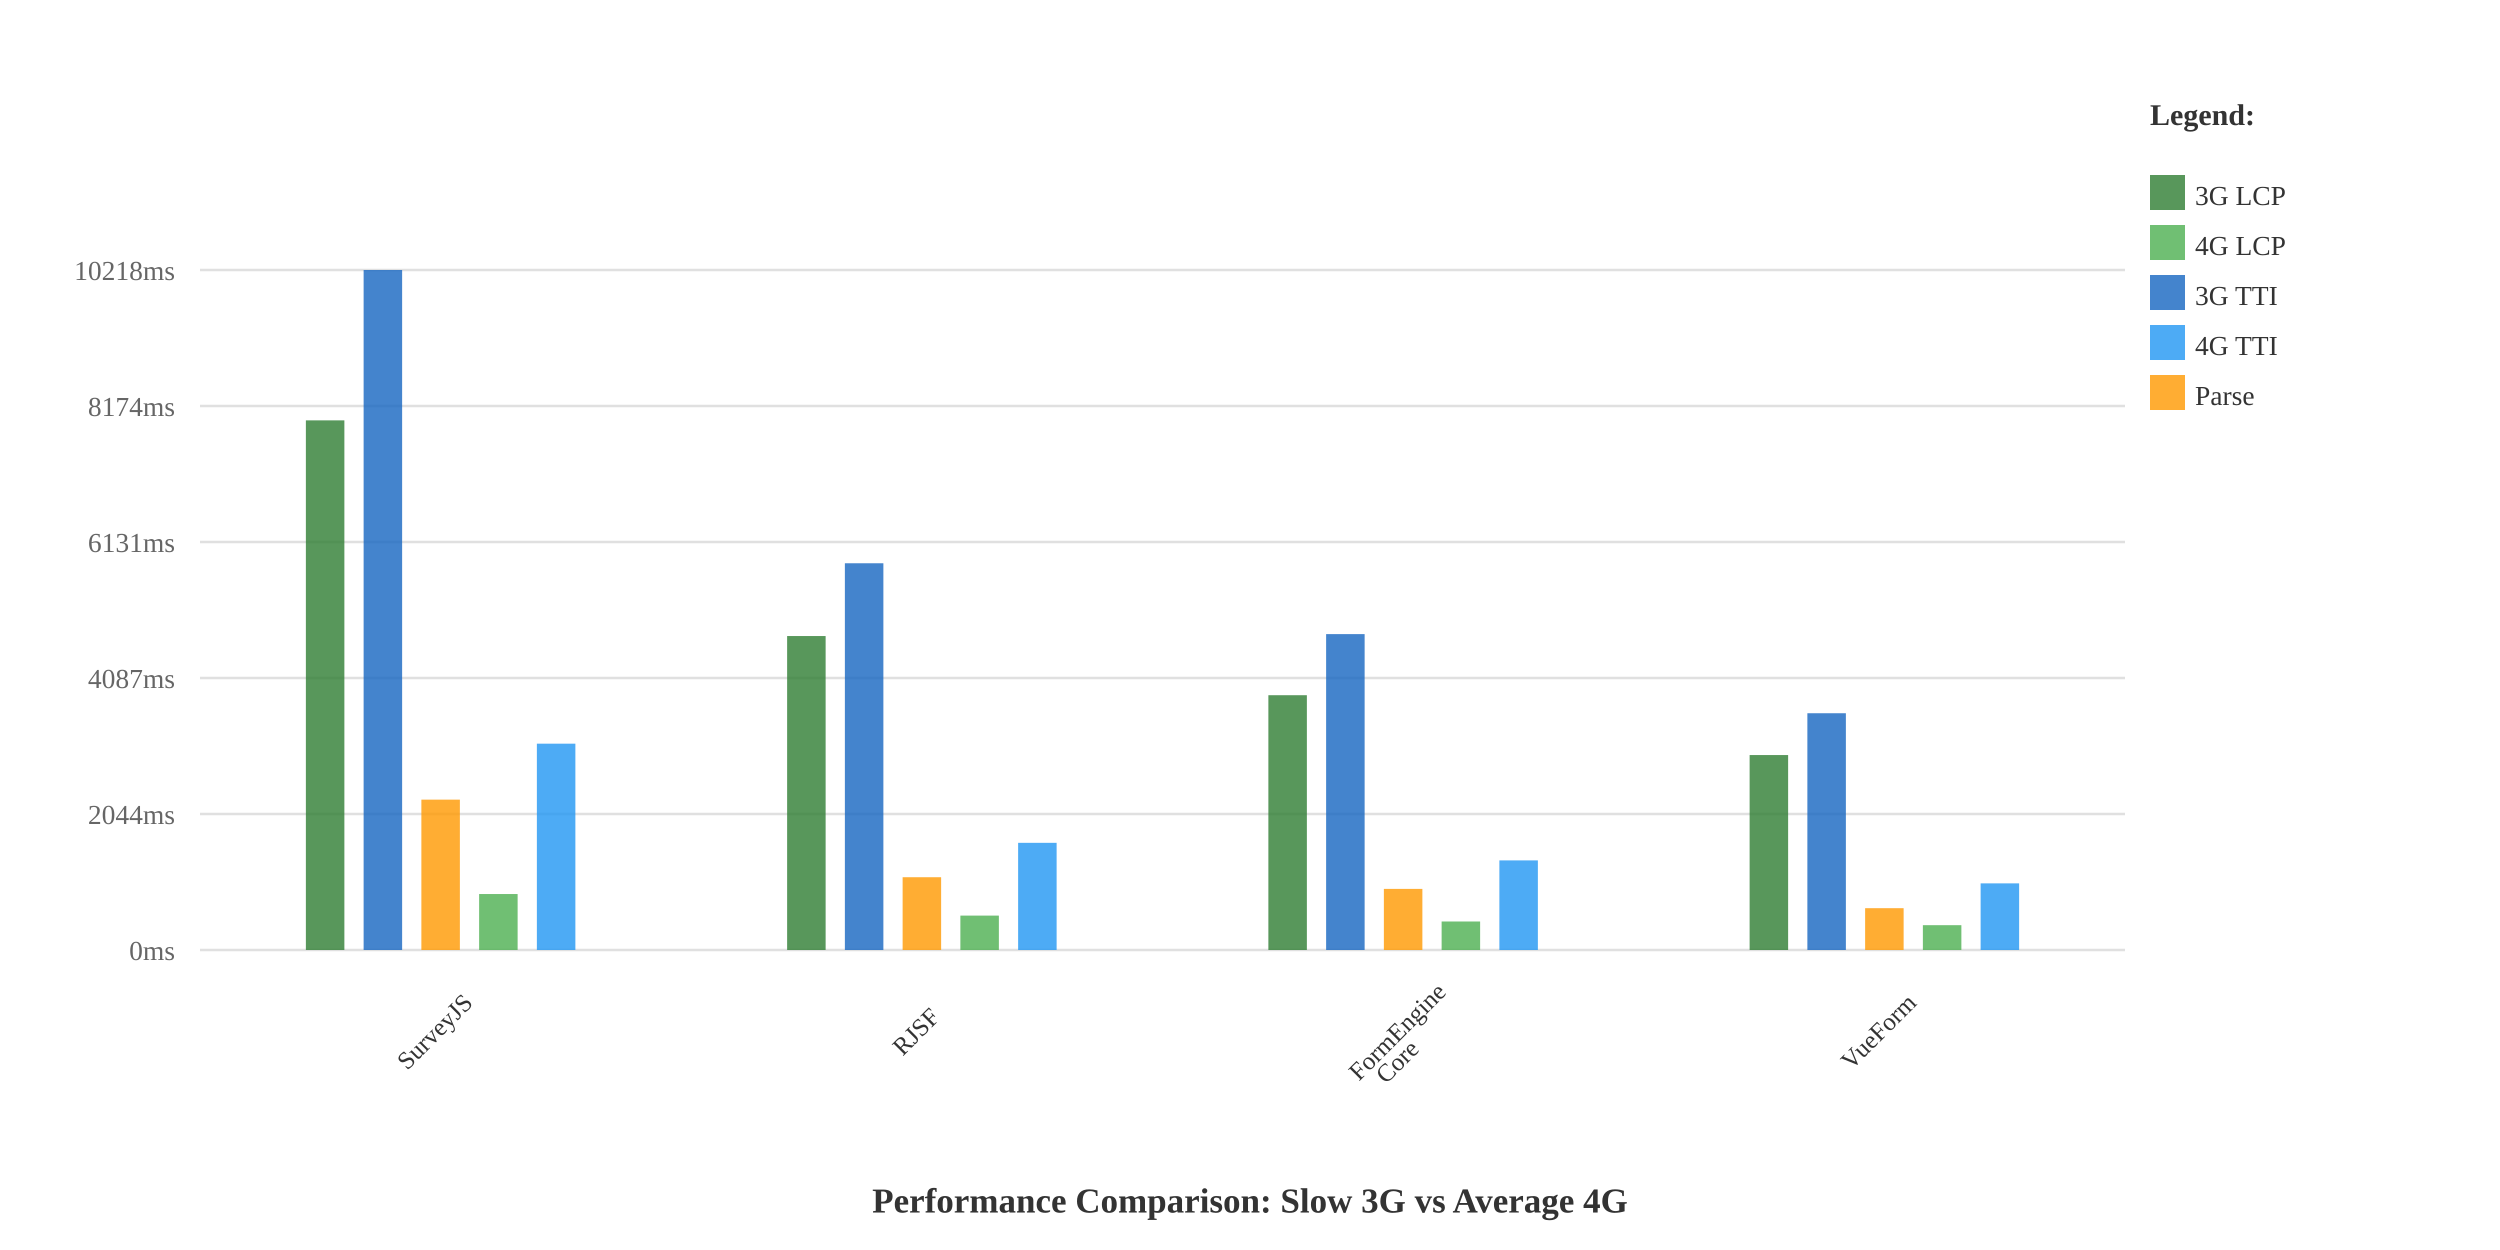
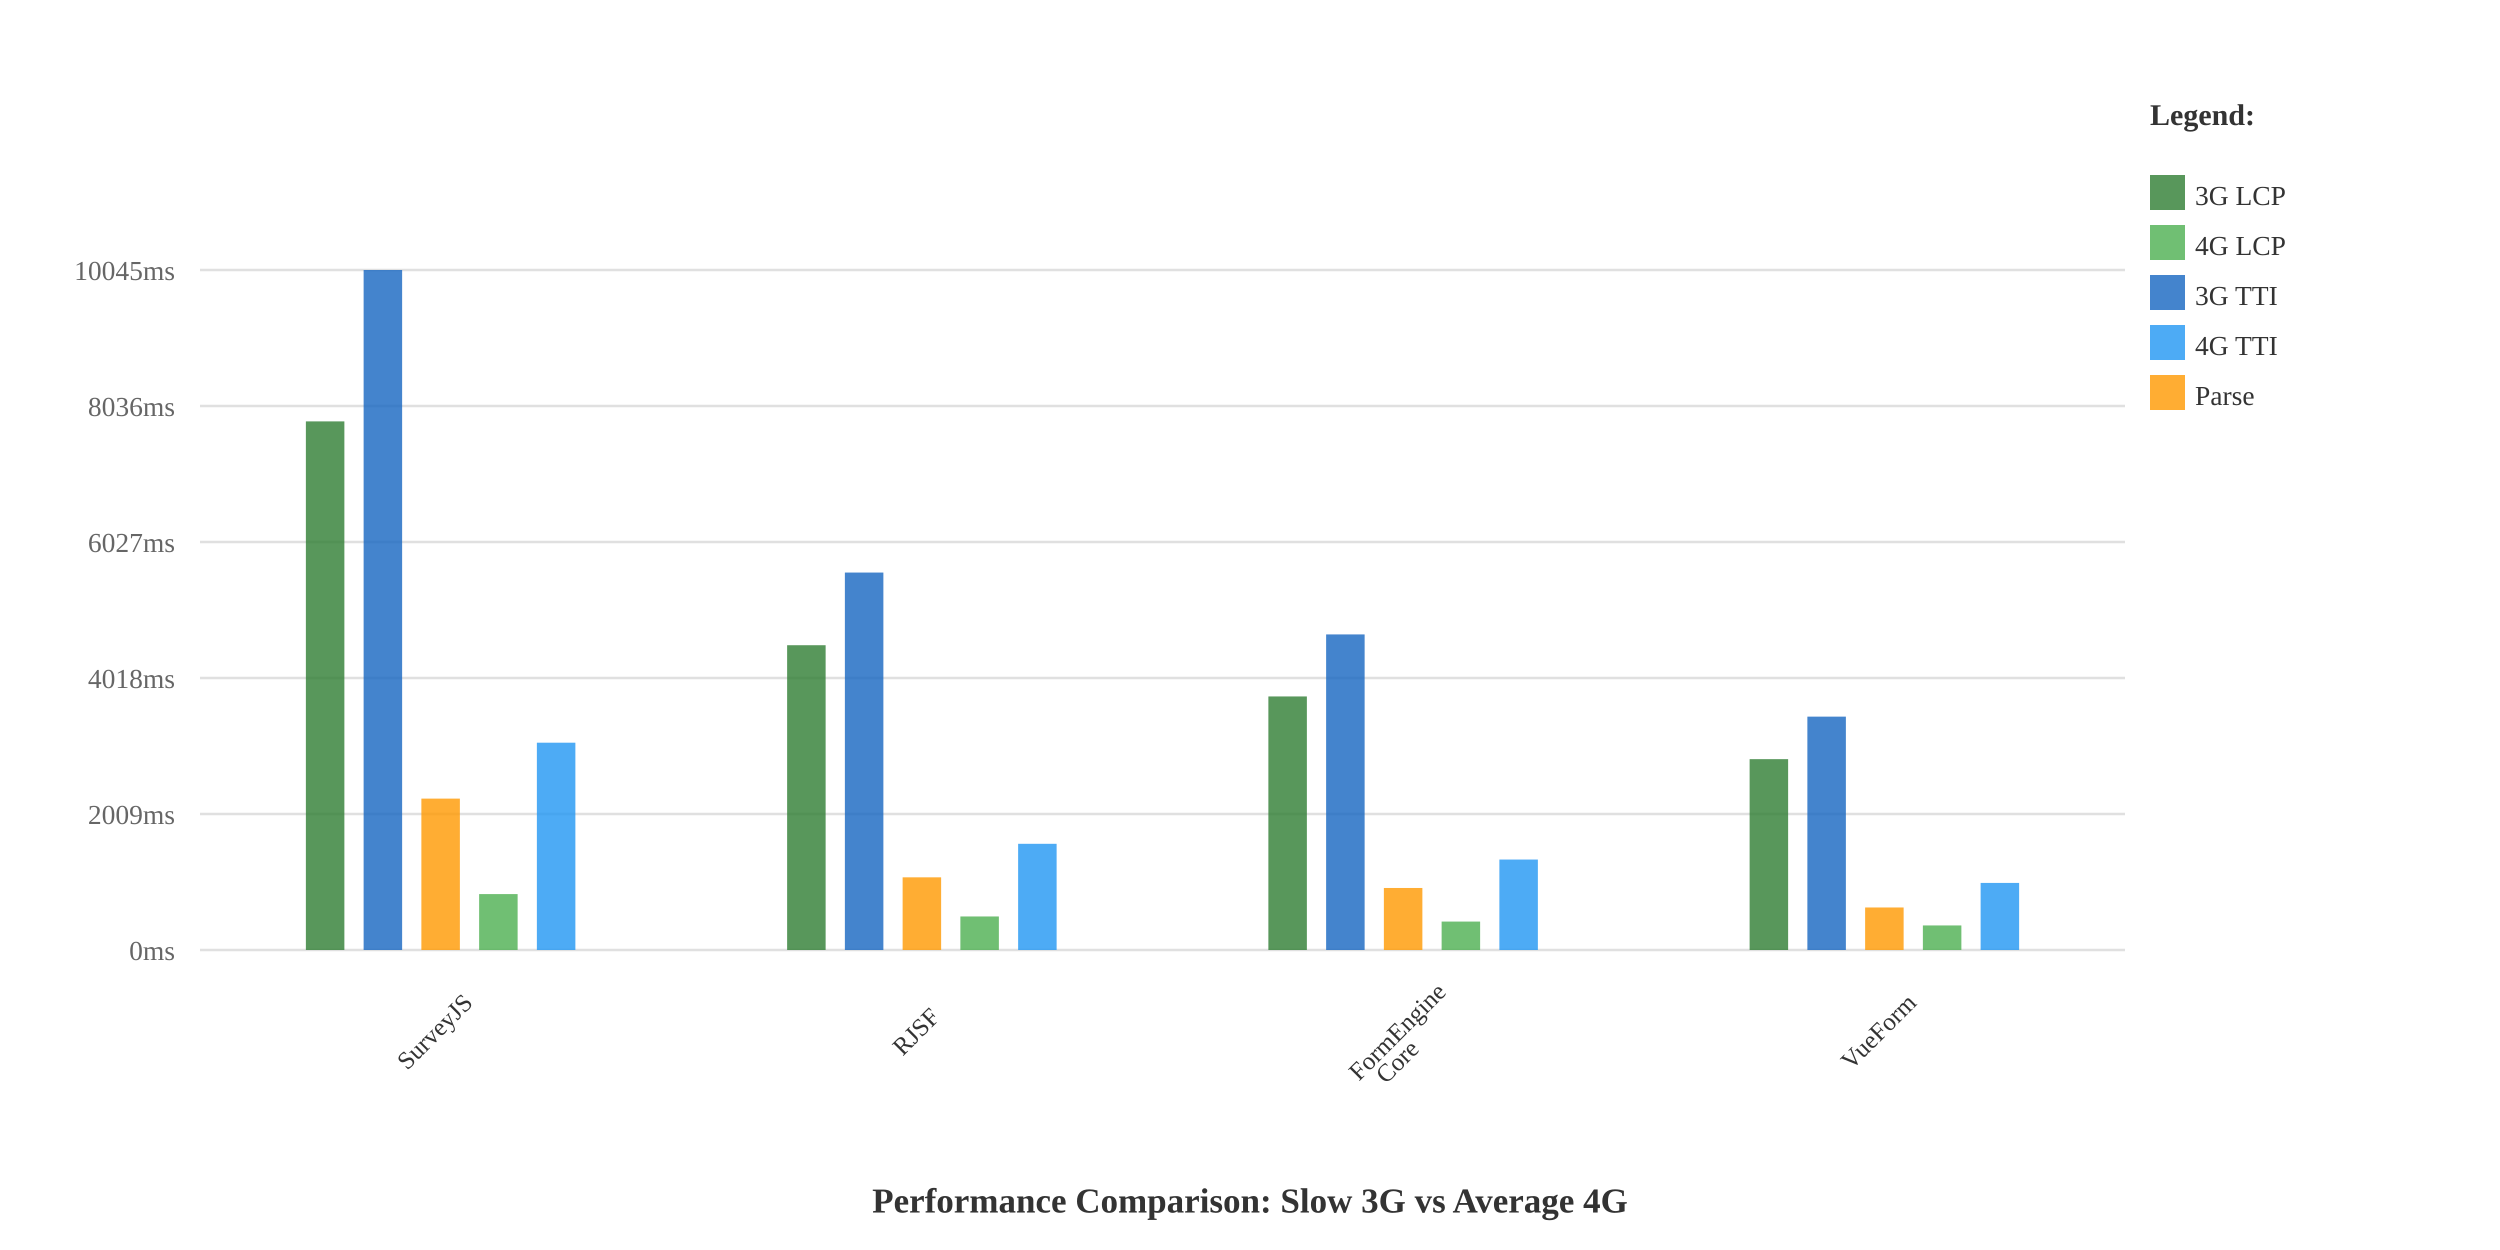
<svg xmlns="http://www.w3.org/2000/svg" width="1000" height="500" viewBox="0 0 1000 500">
  <rect width="1000" height="500" fill="white" />
  <line x1="80" y1="380" x2="850" y2="380" stroke="#e0e0e0" stroke-width="1" />
  <line x1="80" y1="325.6" x2="850" y2="325.6" stroke="#e0e0e0" stroke-width="1" />
  <line x1="80" y1="271.2" x2="850" y2="271.2" stroke="#e0e0e0" stroke-width="1" />
  <line x1="80" y1="216.8" x2="850" y2="216.8" stroke="#e0e0e0" stroke-width="1" />
  <line x1="80" y1="162.4" x2="850" y2="162.4" stroke="#e0e0e0" stroke-width="1" />
  <line x1="80" y1="108" x2="850" y2="108" stroke="#e0e0e0" stroke-width="1" />
-   <rect x="122.35" y="168.145" width="15.4" height="211.855" fill="#2E7D32" opacity="0.8" />
+   <rect x="122.35" y="168.556" width="15.4" height="211.444" fill="#2E7D32" opacity="0.8" />
  <rect x="145.45" y="108" width="15.4" height="272" fill="#1565C0" opacity="0.8" />
-   <rect x="168.55" y="319.855" width="15.4" height="60.145" fill="#FF9800" opacity="0.8" />
-   <rect x="191.65" y="357.614" width="15.4" height="22.386" fill="#4CAF50" opacity="0.8" />
-   <rect x="214.75" y="297.469" width="15.4" height="82.531" fill="#2196F3" opacity="0.8" />
-   <rect x="314.85" y="254.416" width="15.4" height="125.584" fill="#2E7D32" opacity="0.8" />
-   <rect x="337.95" y="225.305" width="15.4" height="154.695" fill="#1565C0" opacity="0.8" />
-   <rect x="361.05" y="350.889" width="15.4" height="29.111" fill="#FF9800" opacity="0.8" />
-   <rect x="384.15" y="366.241" width="15.4" height="13.759" fill="#4CAF50" opacity="0.8" />
-   <rect x="407.25" y="337.131" width="15.4" height="42.869" fill="#2196F3" opacity="0.8" />
-   <rect x="507.35" y="278.085" width="15.4" height="101.915" fill="#2E7D32" opacity="0.8" />
-   <rect x="530.45" y="253.643" width="15.4" height="126.357" fill="#1565C0" opacity="0.8" />
-   <rect x="553.55" y="355.558" width="15.4" height="24.442" fill="#FF9800" opacity="0.8" />
-   <rect x="576.65" y="368.599" width="15.4" height="11.401" fill="#4CAF50" opacity="0.8" />
-   <rect x="599.75" y="344.158" width="15.4" height="35.842" fill="#2196F3" opacity="0.8" />
-   <rect x="699.85" y="302.02" width="15.4" height="77.98" fill="#2E7D32" opacity="0.8" />
-   <rect x="722.95" y="285.296" width="15.4" height="94.704" fill="#1565C0" opacity="0.8" />
-   <rect x="746.05" y="363.276" width="15.4" height="16.724" fill="#FF9800" opacity="0.8" />
-   <rect x="769.15" y="370.072" width="15.4" height="9.928" fill="#4CAF50" opacity="0.8" />
-   <rect x="792.25" y="353.348" width="15.4" height="26.652" fill="#2196F3" opacity="0.8" />
+   <rect x="168.55" y="319.444" width="15.4" height="60.556" fill="#FF9800" opacity="0.8" />
+   <rect x="191.65" y="357.635" width="15.4" height="22.365" fill="#4CAF50" opacity="0.8" />
+   <rect x="214.75" y="297.079" width="15.4" height="82.921" fill="#2196F3" opacity="0.8" />
+   <rect x="314.85" y="258.087" width="15.4" height="121.913" fill="#2E7D32" opacity="0.8" />
+   <rect x="337.95" y="229.022" width="15.4" height="150.978" fill="#1565C0" opacity="0.8" />
+   <rect x="361.05" y="350.935" width="15.4" height="29.065" fill="#FF9800" opacity="0.8" />
+   <rect x="384.15" y="366.588" width="15.4" height="13.412" fill="#4CAF50" opacity="0.8" />
+   <rect x="407.25" y="337.523" width="15.4" height="42.477" fill="#2196F3" opacity="0.8" />
+   <rect x="507.35" y="278.579" width="15.4" height="101.421" fill="#2E7D32" opacity="0.8" />
+   <rect x="530.45" y="253.77" width="15.4" height="126.23" fill="#1565C0" opacity="0.8" />
+   <rect x="553.55" y="355.191" width="15.4" height="24.809" fill="#FF9800" opacity="0.8" />
+   <rect x="576.65" y="368.628" width="15.4" height="11.372" fill="#4CAF50" opacity="0.8" />
+   <rect x="599.75" y="343.819" width="15.4" height="36.181" fill="#2196F3" opacity="0.8" />
+   <rect x="699.85" y="303.661" width="15.4" height="76.339" fill="#2E7D32" opacity="0.8" />
+   <rect x="722.95" y="286.653" width="15.4" height="93.347" fill="#1565C0" opacity="0.8" />
+   <rect x="746.05" y="362.992" width="15.4" height="17.008" fill="#FF9800" opacity="0.8" />
+   <rect x="769.15" y="370.176" width="15.4" height="9.824" fill="#4CAF50" opacity="0.8" />
+   <rect x="792.25" y="353.168" width="15.4" height="26.832" fill="#2196F3" opacity="0.8" />
  <text x="70" y="384" text-anchor="end" font-size="11" fill="#666">0ms</text>
-   <text x="70" y="329.6" text-anchor="end" font-size="11" fill="#666">2044ms</text>
-   <text x="70" y="275.2" text-anchor="end" font-size="11" fill="#666">4087ms</text>
-   <text x="70" y="220.8" text-anchor="end" font-size="11" fill="#666">6131ms</text>
-   <text x="70" y="166.4" text-anchor="end" font-size="11" fill="#666">8174ms</text>
-   <text x="70" y="112" text-anchor="end" font-size="11" fill="#666">10218ms</text>
+   <text x="70" y="329.6" text-anchor="end" font-size="11" fill="#666">2009ms</text>
+   <text x="70" y="275.2" text-anchor="end" font-size="11" fill="#666">4018ms</text>
+   <text x="70" y="220.8" text-anchor="end" font-size="11" fill="#666">6027ms</text>
+   <text x="70" y="166.4" text-anchor="end" font-size="11" fill="#666">8036ms</text>
+   <text x="70" y="112" text-anchor="end" font-size="11" fill="#666">10045ms</text>
  <text x="176.25" y="415" text-anchor="middle" font-size="10" fill="#333" transform="rotate(-45 176.25 415)">SurveyJS</text>
  <text x="368.75" y="415" text-anchor="middle" font-size="10" fill="#333" transform="rotate(-45 368.75 415)">RJSF</text>
  <text x="561.25" y="415" text-anchor="middle" font-size="10" fill="#333" transform="rotate(-45 561.25 415)">FormEngine</text>
  <text x="561.25" y="427" text-anchor="middle" font-size="10" fill="#333" transform="rotate(-45 561.25 427)">Core</text>
  <text x="753.75" y="415" text-anchor="middle" font-size="10" fill="#333" transform="rotate(-45 753.75 415)">VueForm</text>
  <text x="500" y="485" text-anchor="middle" font-size="14" font-weight="600" fill="#333">Performance Comparison: Slow 3G vs Average 4G</text>
  <g transform="translate(860, 50)">
    <text x="0" y="0" font-size="12" font-weight="600" fill="#333">Legend:</text>
  </g>
  <g transform="translate(860, 70)">
    <rect width="14" height="14" fill="#2E7D32" opacity="0.8" />
    <text x="18" y="12" font-size="11" fill="#333">3G LCP</text>
  </g>
  <g transform="translate(860, 90)">
    <rect width="14" height="14" fill="#4CAF50" opacity="0.8" />
    <text x="18" y="12" font-size="11" fill="#333">4G LCP</text>
  </g>
  <g transform="translate(860, 110)">
    <rect width="14" height="14" fill="#1565C0" opacity="0.8" />
    <text x="18" y="12" font-size="11" fill="#333">3G TTI</text>
  </g>
  <g transform="translate(860, 130)">
    <rect width="14" height="14" fill="#2196F3" opacity="0.8" />
    <text x="18" y="12" font-size="11" fill="#333">4G TTI</text>
  </g>
  <g transform="translate(860, 150)">
    <rect width="14" height="14" fill="#FF9800" opacity="0.8" />
    <text x="18" y="12" font-size="11" fill="#333">Parse</text>
  </g>
</svg>
